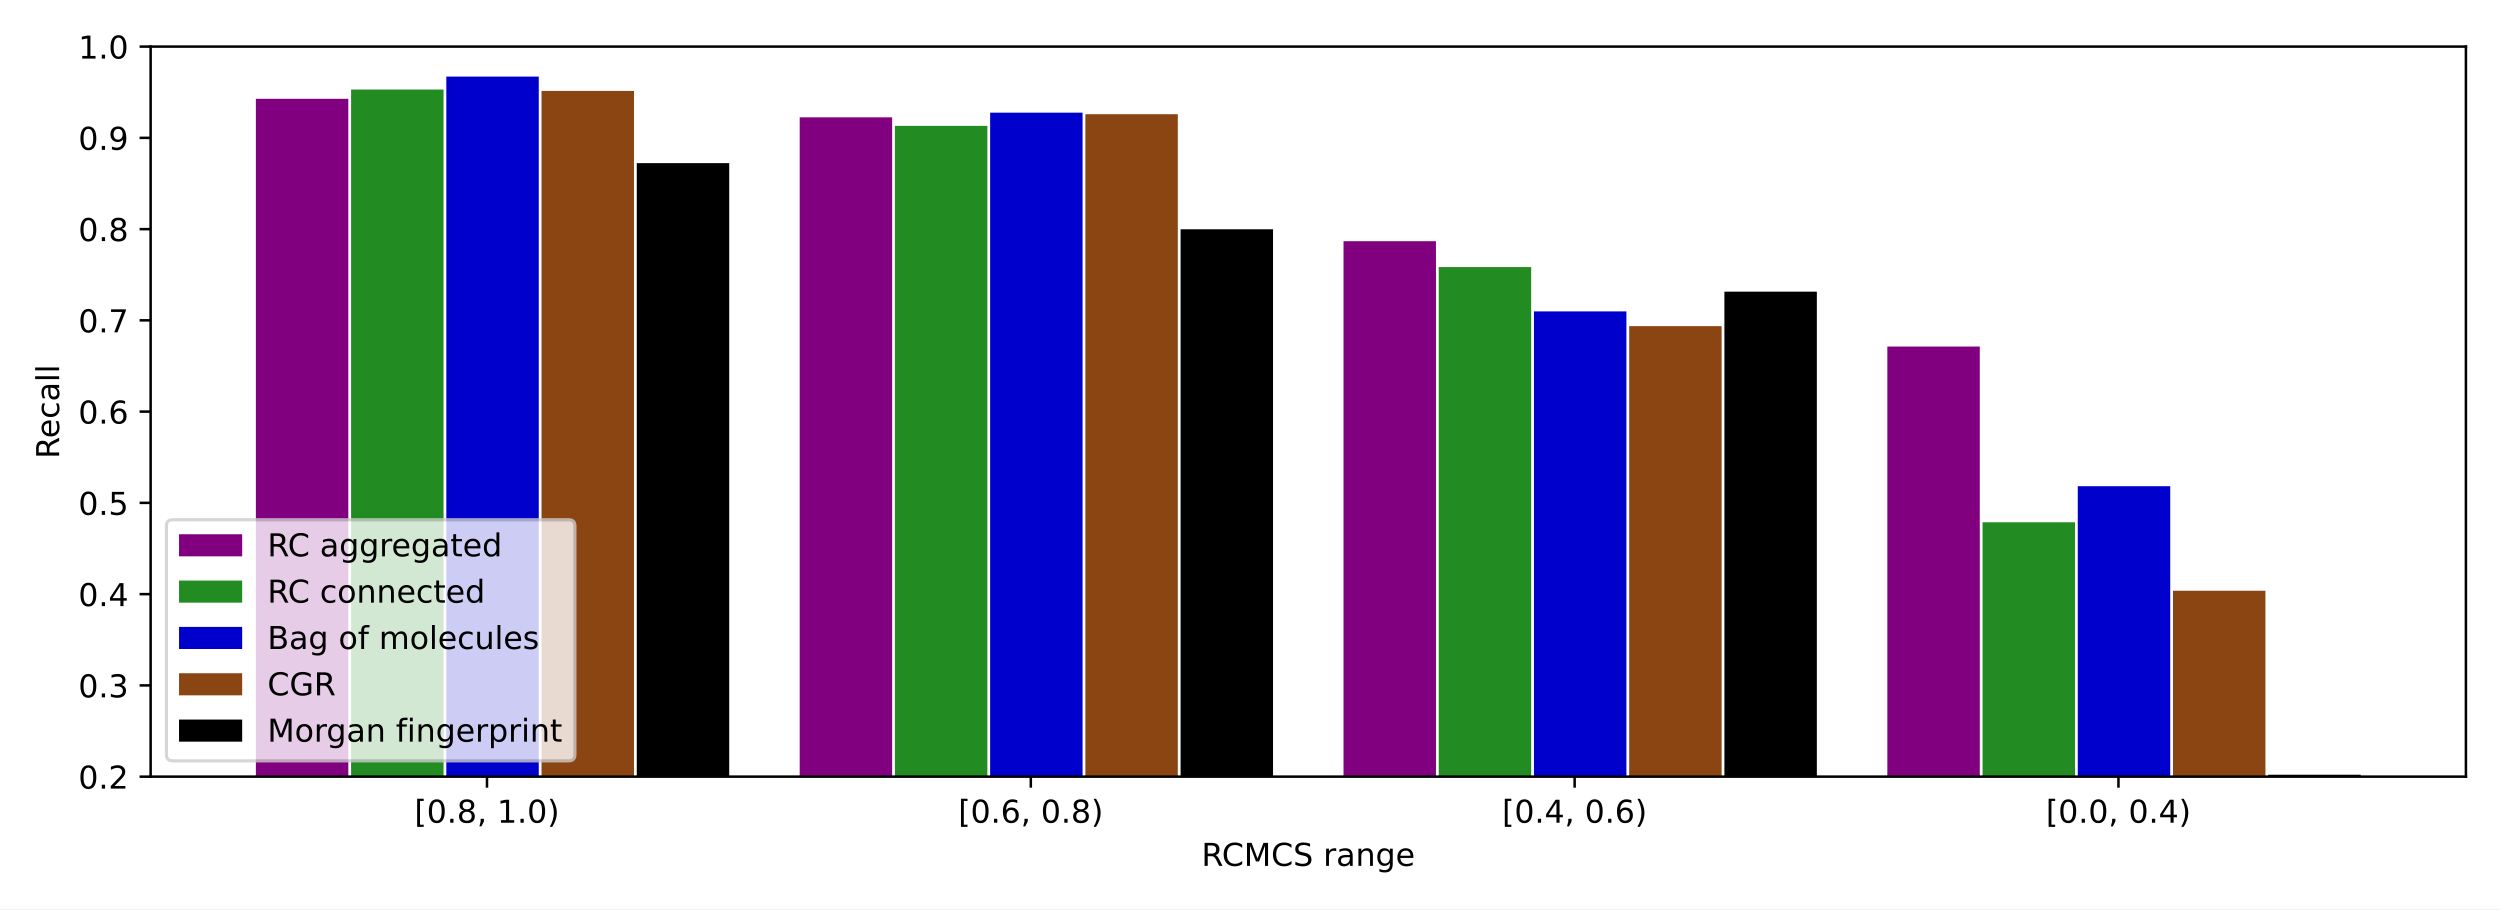
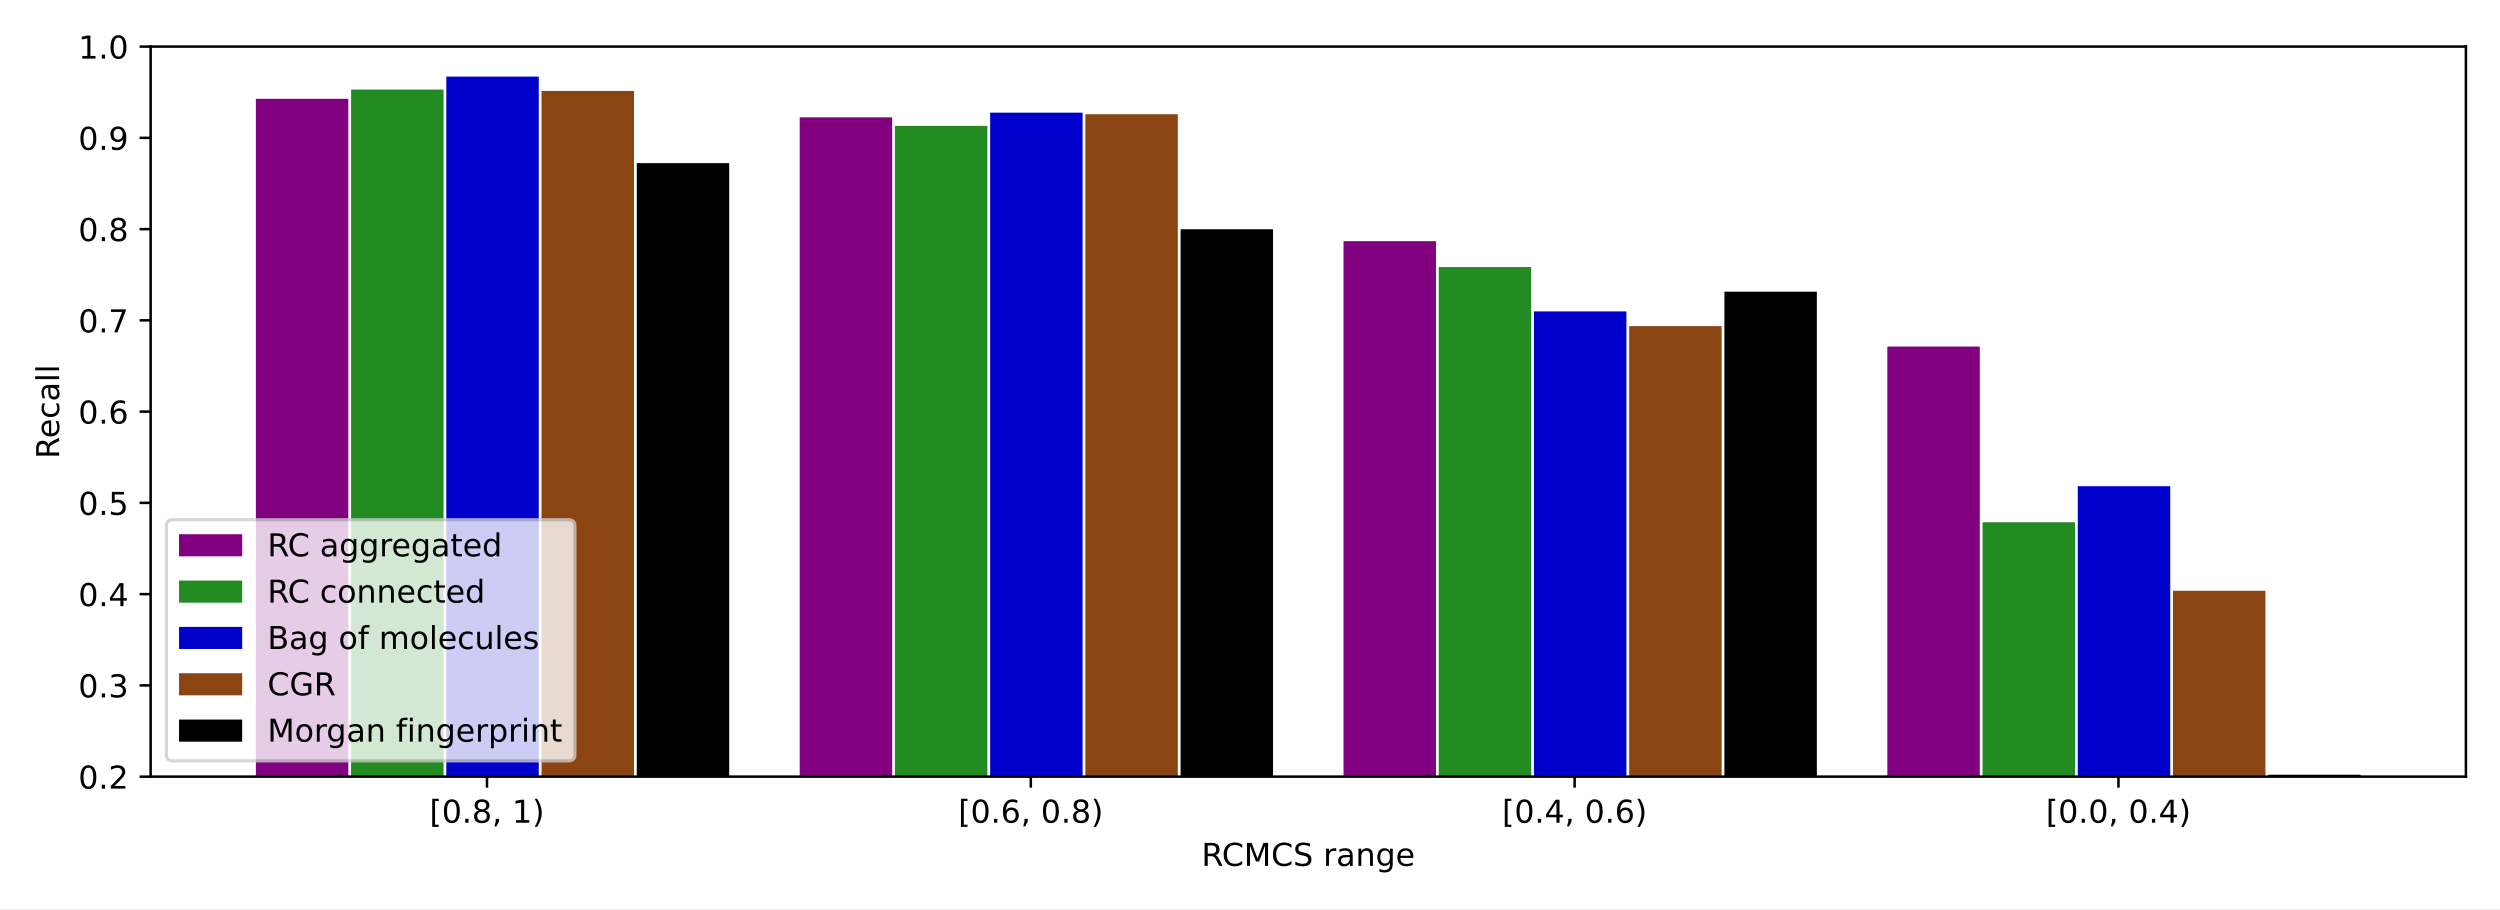
<svg xmlns="http://www.w3.org/2000/svg" xmlns:xlink="http://www.w3.org/1999/xlink" width="792pt" height="288pt" viewBox="0 0 792 288" version="1.1">
  <defs>
    <style type="text/css">*{stroke-linejoin: round; stroke-linecap: butt}</style>
  </defs>
  <g id="figure_1">
    <g id="patch_1">
      <path d="M 0 288  L 792 288  L 792 0  L 0 0  z " style="fill: #ffffff" />
    </g>
    <g id="axes_1">
      <g id="patch_2">
        <path d="M 47.72 246.04  L 781.2 246.04  L 781.2 14.76  L 47.72 14.76  z " style="fill: #ffffff" />
      </g>
      <g id="patch_3">
-         <path d="M 141.393 303.86  L 170.681 303.86  L 170.681 24.276  L 141.393 24.276  z " clip-path="url(#p9dd2887b37)" style="fill: #0000cd" />
+         <path d="M 141.393 303.86  L 170.681 303.86  L 170.681 24.276  L 141.393 24.276  z " clip-path="url(#p3ac514234b)" style="fill: #0000cd" />
      </g>
      <g id="patch_4">
-         <path d="M 81.06 303.86  L 110.348 303.86  L 110.348 31.299  L 81.06 31.299  z " clip-path="url(#p9dd2887b37)" style="fill: #800080" />
+         <path d="M 81.06 303.86  L 110.348 303.86  L 110.348 31.299  L 81.06 31.299  z " clip-path="url(#p3ac514234b)" style="fill: #800080" />
      </g>
      <g id="patch_5">
-         <path d="M 111.227 303.86  L 140.514 303.86  L 140.514 28.354  L 111.227 28.354  z " clip-path="url(#p9dd2887b37)" style="fill: #228b22" />
+         <path d="M 111.227 303.86  L 140.514 303.86  L 140.514 28.354  L 111.227 28.354  z " clip-path="url(#p3ac514234b)" style="fill: #228b22" />
      </g>
      <g id="patch_6">
-         <path d="M 201.726 303.86  L 231.014 303.86  L 231.014 51.69  L 201.726 51.69  z " clip-path="url(#p9dd2887b37)" />
+         <path d="M 201.726 303.86  L 231.014 303.86  L 231.014 51.69  L 201.726 51.69  z " clip-path="url(#p3ac514234b)" />
      </g>
      <g id="patch_7">
-         <path d="M 171.56 303.86  L 200.848 303.86  L 200.848 28.807  L 171.56 28.807  z " clip-path="url(#p9dd2887b37)" style="fill: #8b4513" />
+         <path d="M 171.56 303.86  L 200.848 303.86  L 200.848 28.807  L 171.56 28.807  z " clip-path="url(#p3ac514234b)" style="fill: #8b4513" />
      </g>
      <g id="patch_8">
-         <path d="M 313.675 303.86  L 342.963 303.86  L 342.963 35.691  L 313.675 35.691  z " clip-path="url(#p9dd2887b37)" style="fill: #0000cd" />
+         <path d="M 313.675 303.86  L 342.963 303.86  L 342.963 35.691  L 313.675 35.691  z " clip-path="url(#p3ac514234b)" style="fill: #0000cd" />
      </g>
      <g id="patch_9">
-         <path d="M 253.342 303.86  L 282.63 303.86  L 282.63 37.169  L 253.342 37.169  z " clip-path="url(#p9dd2887b37)" style="fill: #800080" />
+         <path d="M 253.342 303.86  L 282.63 303.86  L 282.63 37.169  L 253.342 37.169  z " clip-path="url(#p3ac514234b)" style="fill: #800080" />
      </g>
      <g id="patch_10">
-         <path d="M 283.509 303.86  L 312.796 303.86  L 312.796 39.878  L 283.509 39.878  z " clip-path="url(#p9dd2887b37)" style="fill: #228b22" />
+         <path d="M 283.509 303.86  L 312.796 303.86  L 312.796 39.878  L 283.509 39.878  z " clip-path="url(#p3ac514234b)" style="fill: #228b22" />
      </g>
      <g id="patch_11">
-         <path d="M 374.008 303.86  L 403.296 303.86  L 403.296 72.629  L 374.008 72.629  z " clip-path="url(#p9dd2887b37)" />
+         <path d="M 374.008 303.86  L 403.296 303.86  L 403.296 72.629  L 374.008 72.629  z " clip-path="url(#p3ac514234b)" />
      </g>
      <g id="patch_12">
-         <path d="M 343.842 303.86  L 373.13 303.86  L 373.13 36.184  L 343.842 36.184  z " clip-path="url(#p9dd2887b37)" style="fill: #8b4513" />
+         <path d="M 343.842 303.86  L 373.13 303.86  L 373.13 36.184  L 343.842 36.184  z " clip-path="url(#p3ac514234b)" style="fill: #8b4513" />
      </g>
      <g id="patch_13">
-         <path d="M 485.957 303.86  L 515.245 303.86  L 515.245 98.642  L 485.957 98.642  z " clip-path="url(#p9dd2887b37)" style="fill: #0000cd" />
+         <path d="M 485.957 303.86  L 515.245 303.86  L 515.245 98.642  L 485.957 98.642  z " clip-path="url(#p3ac514234b)" style="fill: #0000cd" />
      </g>
      <g id="patch_14">
-         <path d="M 425.624 303.86  L 454.912 303.86  L 454.912 76.403  L 425.624 76.403  z " clip-path="url(#p9dd2887b37)" style="fill: #800080" />
+         <path d="M 425.624 303.86  L 454.912 303.86  L 454.912 76.403  L 425.624 76.403  z " clip-path="url(#p3ac514234b)" style="fill: #800080" />
      </g>
      <g id="patch_15">
-         <path d="M 455.79 303.86  L 485.078 303.86  L 485.078 84.597  L 455.79 84.597  z " clip-path="url(#p9dd2887b37)" style="fill: #228b22" />
+         <path d="M 455.79 303.86  L 485.078 303.86  L 485.078 84.597  L 455.79 84.597  z " clip-path="url(#p3ac514234b)" style="fill: #228b22" />
      </g>
      <g id="patch_16">
-         <path d="M 546.29 303.86  L 575.578 303.86  L 575.578 92.4  L 546.29 92.4  z " clip-path="url(#p9dd2887b37)" />
+         <path d="M 546.29 303.86  L 575.578 303.86  L 575.578 92.4  L 546.29 92.4  z " clip-path="url(#p3ac514234b)" />
      </g>
      <g id="patch_17">
-         <path d="M 516.124 303.86  L 545.411 303.86  L 545.411 103.324  L 516.124 103.324  z " clip-path="url(#p9dd2887b37)" style="fill: #8b4513" />
+         <path d="M 516.124 303.86  L 545.411 303.86  L 545.411 103.324  L 516.124 103.324  z " clip-path="url(#p3ac514234b)" style="fill: #8b4513" />
      </g>
      <g id="patch_18">
-         <path d="M 658.239 303.86  L 687.527 303.86  L 687.527 154.031  L 658.239 154.031  z " clip-path="url(#p9dd2887b37)" style="fill: #0000cd" />
+         <path d="M 658.239 303.86  L 687.527 303.86  L 687.527 154.031  L 658.239 154.031  z " clip-path="url(#p3ac514234b)" style="fill: #0000cd" />
      </g>
      <g id="patch_19">
-         <path d="M 597.906 303.86  L 627.194 303.86  L 627.194 109.777  L 597.906 109.777  z " clip-path="url(#p9dd2887b37)" style="fill: #800080" />
+         <path d="M 597.906 303.86  L 627.194 303.86  L 627.194 109.777  L 597.906 109.777  z " clip-path="url(#p3ac514234b)" style="fill: #800080" />
      </g>
      <g id="patch_20">
-         <path d="M 628.072 303.86  L 657.36 303.86  L 657.36 165.456  L 628.072 165.456  z " clip-path="url(#p9dd2887b37)" style="fill: #228b22" />
+         <path d="M 628.072 303.86  L 657.36 303.86  L 657.36 165.456  L 628.072 165.456  z " clip-path="url(#p3ac514234b)" style="fill: #228b22" />
      </g>
      <g id="patch_21">
-         <path d="M 718.572 303.86  L 747.86 303.86  L 747.86 245.433  L 718.572 245.433  z " clip-path="url(#p9dd2887b37)" />
+         <path d="M 718.572 303.86  L 747.86 303.86  L 747.86 245.433  L 718.572 245.433  z " clip-path="url(#p3ac514234b)" />
      </g>
      <g id="patch_22">
-         <path d="M 688.406 303.86  L 717.693 303.86  L 717.693 187.15  L 688.406 187.15  z " clip-path="url(#p9dd2887b37)" style="fill: #8b4513" />
+         <path d="M 688.406 303.86  L 717.693 303.86  L 717.693 187.15  L 688.406 187.15  z " clip-path="url(#p3ac514234b)" style="fill: #8b4513" />
      </g>
      <g id="patch_23">
-         <path d="M 100.011 303.86  L 237.837 303.86  L 237.837 303.86  L 100.011 303.86  z " clip-path="url(#p9dd2887b37)" style="fill: #800080" />
+         <path d="M 100.011 303.86  L 237.837 303.86  L 237.837 303.86  L 100.011 303.86  z " clip-path="url(#p3ac514234b)" style="fill: #800080" />
      </g>
      <g id="patch_24">
-         <path d="M 100.011 303.86  L 237.837 303.86  L 237.837 303.86  L 100.011 303.86  z " clip-path="url(#p9dd2887b37)" style="fill: #228b22" />
+         <path d="M 100.011 303.86  L 237.837 303.86  L 237.837 303.86  L 100.011 303.86  z " clip-path="url(#p3ac514234b)" style="fill: #228b22" />
      </g>
      <g id="patch_25">
-         <path d="M 100.011 303.86  L 237.837 303.86  L 237.837 303.86  L 100.011 303.86  z " clip-path="url(#p9dd2887b37)" style="fill: #0000cd" />
+         <path d="M 100.011 303.86  L 237.837 303.86  L 237.837 303.86  L 100.011 303.86  z " clip-path="url(#p3ac514234b)" style="fill: #0000cd" />
      </g>
      <g id="patch_26">
-         <path d="M 100.011 303.86  L 237.837 303.86  L 237.837 303.86  L 100.011 303.86  z " clip-path="url(#p9dd2887b37)" style="fill: #8b4513" />
+         <path d="M 100.011 303.86  L 237.837 303.86  L 237.837 303.86  L 100.011 303.86  z " clip-path="url(#p3ac514234b)" style="fill: #8b4513" />
      </g>
      <g id="patch_27">
-         <path d="M 100.011 303.86  L 237.837 303.86  L 237.837 303.86  L 100.011 303.86  z " clip-path="url(#p9dd2887b37)" />
+         <path d="M 100.011 303.86  L 237.837 303.86  L 237.837 303.86  L 100.011 303.86  z " clip-path="url(#p3ac514234b)" />
      </g>
      <g id="matplotlib.axis_1">
        <g id="xtick_1">
          <g id="line2d_1">
            <defs>
-               <path id="ma7cf9530e2" d="M 0 0  L 0 3.5  " style="stroke: #000000; stroke-width: 0.8" />
-             </defs>
-             <g>
-               <use xlink:href="#ma7cf9530e2" x="154.28" y="246.04" style="stroke: #000000; stroke-width: 0.8" />
+               <path id="m6b11ed05e3" d="M 0 0  L 0 3.5  " style="stroke: #000000; stroke-width: 0.8" />
+             </defs>
+             <g>
+               <use xlink:href="#m6b11ed05e3" x="154.28" y="246.04" style="stroke: #000000; stroke-width: 0.8" />
            </g>
          </g>
          <g id="text_1">
-             <g transform="translate(131.297 260.6384) scale(0.1 -0.1)">
+             <g transform="translate(136.0673 260.6384) scale(0.1 -0.1)">
              <defs>
                <path id="DejaVuSans-5b" d="M 550 4863  L 1875 4863  L 1875 4416  L 1125 4416  L 1125 -397  L 1875 -397  L 1875 -844  L 550 -844  L 550 4863  z " transform="scale(0.015625)" />
                <path id="DejaVuSans-30" d="M 2034 4250  Q 1547 4250 1301 3770  Q 1056 3291 1056 2328  Q 1056 1369 1301 889  Q 1547 409 2034 409  Q 2525 409 2770 889  Q 3016 1369 3016 2328  Q 3016 3291 2770 3770  Q 2525 4250 2034 4250  z M 2034 4750  Q 2819 4750 3233 4129  Q 3647 3509 3647 2328  Q 3647 1150 3233 529  Q 2819 -91 2034 -91  Q 1250 -91 836 529  Q 422 1150 422 2328  Q 422 3509 836 4129  Q 1250 4750 2034 4750  z " transform="scale(0.015625)" />
                <path id="DejaVuSans-2e" d="M 684 794  L 1344 794  L 1344 0  L 684 0  L 684 794  z " transform="scale(0.015625)" />
                <path id="DejaVuSans-38" d="M 2034 2216  Q 1584 2216 1326 1975  Q 1069 1734 1069 1313  Q 1069 891 1326 650  Q 1584 409 2034 409  Q 2484 409 2743 651  Q 3003 894 3003 1313  Q 3003 1734 2745 1975  Q 2488 2216 2034 2216  z M 1403 2484  Q 997 2584 770 2862  Q 544 3141 544 3541  Q 544 4100 942 4425  Q 1341 4750 2034 4750  Q 2731 4750 3128 4425  Q 3525 4100 3525 3541  Q 3525 3141 3298 2862  Q 3072 2584 2669 2484  Q 3125 2378 3379 2068  Q 3634 1759 3634 1313  Q 3634 634 3220 271  Q 2806 -91 2034 -91  Q 1263 -91 848 271  Q 434 634 434 1313  Q 434 1759 690 2068  Q 947 2378 1403 2484  z M 1172 3481  Q 1172 3119 1398 2916  Q 1625 2713 2034 2713  Q 2441 2713 2670 2916  Q 2900 3119 2900 3481  Q 2900 3844 2670 4047  Q 2441 4250 2034 4250  Q 1625 4250 1398 4047  Q 1172 3844 1172 3481  z " transform="scale(0.015625)" />
                <path id="DejaVuSans-2c" d="M 750 794  L 1409 794  L 1409 256  L 897 -744  L 494 -744  L 750 256  L 750 794  z " transform="scale(0.015625)" />
                <path id="DejaVuSans-20" transform="scale(0.015625)" />
                <path id="DejaVuSans-31" d="M 794 531  L 1825 531  L 1825 4091  L 703 3866  L 703 4441  L 1819 4666  L 2450 4666  L 2450 531  L 3481 531  L 3481 0  L 794 0  L 794 531  z " transform="scale(0.015625)" />
                <path id="DejaVuSans-29" d="M 513 4856  L 1013 4856  Q 1481 4119 1714 3412  Q 1947 2706 1947 2009  Q 1947 1309 1714 600  Q 1481 -109 1013 -844  L 513 -844  Q 928 -128 1133 580  Q 1338 1288 1338 2009  Q 1338 2731 1133 3434  Q 928 4138 513 4856  z " transform="scale(0.015625)" />
              </defs>
              <use xlink:href="#DejaVuSans-5b" />
              <use xlink:href="#DejaVuSans-30" x="39.014" />
              <use xlink:href="#DejaVuSans-2e" x="102.637" />
              <use xlink:href="#DejaVuSans-38" x="134.424" />
              <use xlink:href="#DejaVuSans-2c" x="198.047" />
              <use xlink:href="#DejaVuSans-20" x="229.834" />
              <use xlink:href="#DejaVuSans-31" x="261.621" />
-               <use xlink:href="#DejaVuSans-2e" x="325.244" />
-               <use xlink:href="#DejaVuSans-30" x="357.031" />
-               <use xlink:href="#DejaVuSans-29" x="420.654" />
+               <use xlink:href="#DejaVuSans-29" x="325.244" />
            </g>
          </g>
        </g>
        <g id="xtick_2">
          <g id="line2d_2">
            <g>
-               <use xlink:href="#ma7cf9530e2" x="326.562" y="246.04" style="stroke: #000000; stroke-width: 0.8" />
+               <use xlink:href="#m6b11ed05e3" x="326.562" y="246.04" style="stroke: #000000; stroke-width: 0.8" />
            </g>
          </g>
          <g id="text_2">
            <g transform="translate(303.5789 260.6384) scale(0.1 -0.1)">
              <defs>
                <path id="DejaVuSans-36" d="M 2113 2584  Q 1688 2584 1439 2293  Q 1191 2003 1191 1497  Q 1191 994 1439 701  Q 1688 409 2113 409  Q 2538 409 2786 701  Q 3034 994 3034 1497  Q 3034 2003 2786 2293  Q 2538 2584 2113 2584  z M 3366 4563  L 3366 3988  Q 3128 4100 2886 4159  Q 2644 4219 2406 4219  Q 1781 4219 1451 3797  Q 1122 3375 1075 2522  Q 1259 2794 1537 2939  Q 1816 3084 2150 3084  Q 2853 3084 3261 2657  Q 3669 2231 3669 1497  Q 3669 778 3244 343  Q 2819 -91 2113 -91  Q 1303 -91 875 529  Q 447 1150 447 2328  Q 447 3434 972 4092  Q 1497 4750 2381 4750  Q 2619 4750 2861 4703  Q 3103 4656 3366 4563  z " transform="scale(0.015625)" />
              </defs>
              <use xlink:href="#DejaVuSans-5b" />
              <use xlink:href="#DejaVuSans-30" x="39.014" />
              <use xlink:href="#DejaVuSans-2e" x="102.637" />
              <use xlink:href="#DejaVuSans-36" x="134.424" />
              <use xlink:href="#DejaVuSans-2c" x="198.047" />
              <use xlink:href="#DejaVuSans-20" x="229.834" />
              <use xlink:href="#DejaVuSans-30" x="261.621" />
              <use xlink:href="#DejaVuSans-2e" x="325.244" />
              <use xlink:href="#DejaVuSans-38" x="357.031" />
              <use xlink:href="#DejaVuSans-29" x="420.654" />
            </g>
          </g>
        </g>
        <g id="xtick_3">
          <g id="line2d_3">
            <g>
-               <use xlink:href="#ma7cf9530e2" x="498.844" y="246.04" style="stroke: #000000; stroke-width: 0.8" />
+               <use xlink:href="#m6b11ed05e3" x="498.844" y="246.04" style="stroke: #000000; stroke-width: 0.8" />
            </g>
          </g>
          <g id="text_3">
            <g transform="translate(475.8609 260.6384) scale(0.1 -0.1)">
              <defs>
                <path id="DejaVuSans-34" d="M 2419 4116  L 825 1625  L 2419 1625  L 2419 4116  z M 2253 4666  L 3047 4666  L 3047 1625  L 3713 1625  L 3713 1100  L 3047 1100  L 3047 0  L 2419 0  L 2419 1100  L 313 1100  L 313 1709  L 2253 4666  z " transform="scale(0.015625)" />
              </defs>
              <use xlink:href="#DejaVuSans-5b" />
              <use xlink:href="#DejaVuSans-30" x="39.014" />
              <use xlink:href="#DejaVuSans-2e" x="102.637" />
              <use xlink:href="#DejaVuSans-34" x="134.424" />
              <use xlink:href="#DejaVuSans-2c" x="198.047" />
              <use xlink:href="#DejaVuSans-20" x="229.834" />
              <use xlink:href="#DejaVuSans-30" x="261.621" />
              <use xlink:href="#DejaVuSans-2e" x="325.244" />
              <use xlink:href="#DejaVuSans-36" x="357.031" />
              <use xlink:href="#DejaVuSans-29" x="420.654" />
            </g>
          </g>
        </g>
        <g id="xtick_4">
          <g id="line2d_4">
            <g>
-               <use xlink:href="#ma7cf9530e2" x="671.126" y="246.04" style="stroke: #000000; stroke-width: 0.8" />
+               <use xlink:href="#m6b11ed05e3" x="671.126" y="246.04" style="stroke: #000000; stroke-width: 0.8" />
            </g>
          </g>
          <g id="text_4">
            <g transform="translate(648.1428 260.6384) scale(0.1 -0.1)">
              <use xlink:href="#DejaVuSans-5b" />
              <use xlink:href="#DejaVuSans-30" x="39.014" />
              <use xlink:href="#DejaVuSans-2e" x="102.637" />
              <use xlink:href="#DejaVuSans-30" x="134.424" />
              <use xlink:href="#DejaVuSans-2c" x="198.047" />
              <use xlink:href="#DejaVuSans-20" x="229.834" />
              <use xlink:href="#DejaVuSans-30" x="261.621" />
              <use xlink:href="#DejaVuSans-2e" x="325.244" />
              <use xlink:href="#DejaVuSans-34" x="357.031" />
              <use xlink:href="#DejaVuSans-29" x="420.654" />
            </g>
          </g>
        </g>
        <g id="text_5">
          <g transform="translate(380.6366 274.3166) scale(0.1 -0.1)">
            <defs>
              <path id="DejaVuSans-52" d="M 2841 2188  Q 3044 2119 3236 1894  Q 3428 1669 3622 1275  L 4263 0  L 3584 0  L 2988 1197  Q 2756 1666 2539 1819  Q 2322 1972 1947 1972  L 1259 1972  L 1259 0  L 628 0  L 628 4666  L 2053 4666  Q 2853 4666 3247 4331  Q 3641 3997 3641 3322  Q 3641 2881 3436 2590  Q 3231 2300 2841 2188  z M 1259 4147  L 1259 2491  L 2053 2491  Q 2509 2491 2742 2702  Q 2975 2913 2975 3322  Q 2975 3731 2742 3939  Q 2509 4147 2053 4147  L 1259 4147  z " transform="scale(0.015625)" />
              <path id="DejaVuSans-43" d="M 4122 4306  L 4122 3641  Q 3803 3938 3442 4084  Q 3081 4231 2675 4231  Q 1875 4231 1450 3742  Q 1025 3253 1025 2328  Q 1025 1406 1450 917  Q 1875 428 2675 428  Q 3081 428 3442 575  Q 3803 722 4122 1019  L 4122 359  Q 3791 134 3420 21  Q 3050 -91 2638 -91  Q 1578 -91 968 557  Q 359 1206 359 2328  Q 359 3453 968 4101  Q 1578 4750 2638 4750  Q 3056 4750 3426 4639  Q 3797 4528 4122 4306  z " transform="scale(0.015625)" />
              <path id="DejaVuSans-4d" d="M 628 4666  L 1569 4666  L 2759 1491  L 3956 4666  L 4897 4666  L 4897 0  L 4281 0  L 4281 4097  L 3078 897  L 2444 897  L 1241 4097  L 1241 0  L 628 0  L 628 4666  z " transform="scale(0.015625)" />
              <path id="DejaVuSans-53" d="M 3425 4513  L 3425 3897  Q 3066 4069 2747 4153  Q 2428 4238 2131 4238  Q 1616 4238 1336 4038  Q 1056 3838 1056 3469  Q 1056 3159 1242 3001  Q 1428 2844 1947 2747  L 2328 2669  Q 3034 2534 3370 2195  Q 3706 1856 3706 1288  Q 3706 609 3251 259  Q 2797 -91 1919 -91  Q 1588 -91 1214 -16  Q 841 59 441 206  L 441 856  Q 825 641 1194 531  Q 1563 422 1919 422  Q 2459 422 2753 634  Q 3047 847 3047 1241  Q 3047 1584 2836 1778  Q 2625 1972 2144 2069  L 1759 2144  Q 1053 2284 737 2584  Q 422 2884 422 3419  Q 422 4038 858 4394  Q 1294 4750 2059 4750  Q 2388 4750 2728 4690  Q 3069 4631 3425 4513  z " transform="scale(0.015625)" />
              <path id="DejaVuSans-72" d="M 2631 2963  Q 2534 3019 2420 3045  Q 2306 3072 2169 3072  Q 1681 3072 1420 2755  Q 1159 2438 1159 1844  L 1159 0  L 581 0  L 581 3500  L 1159 3500  L 1159 2956  Q 1341 3275 1631 3429  Q 1922 3584 2338 3584  Q 2397 3584 2469 3576  Q 2541 3569 2628 3553  L 2631 2963  z " transform="scale(0.015625)" />
              <path id="DejaVuSans-61" d="M 2194 1759  Q 1497 1759 1228 1600  Q 959 1441 959 1056  Q 959 750 1161 570  Q 1363 391 1709 391  Q 2188 391 2477 730  Q 2766 1069 2766 1631  L 2766 1759  L 2194 1759  z M 3341 1997  L 3341 0  L 2766 0  L 2766 531  Q 2569 213 2275 61  Q 1981 -91 1556 -91  Q 1019 -91 701 211  Q 384 513 384 1019  Q 384 1609 779 1909  Q 1175 2209 1959 2209  L 2766 2209  L 2766 2266  Q 2766 2663 2505 2880  Q 2244 3097 1772 3097  Q 1472 3097 1187 3025  Q 903 2953 641 2809  L 641 3341  Q 956 3463 1253 3523  Q 1550 3584 1831 3584  Q 2591 3584 2966 3190  Q 3341 2797 3341 1997  z " transform="scale(0.015625)" />
              <path id="DejaVuSans-6e" d="M 3513 2113  L 3513 0  L 2938 0  L 2938 2094  Q 2938 2591 2744 2837  Q 2550 3084 2163 3084  Q 1697 3084 1428 2787  Q 1159 2491 1159 1978  L 1159 0  L 581 0  L 581 3500  L 1159 3500  L 1159 2956  Q 1366 3272 1645 3428  Q 1925 3584 2291 3584  Q 2894 3584 3203 3211  Q 3513 2838 3513 2113  z " transform="scale(0.015625)" />
              <path id="DejaVuSans-67" d="M 2906 1791  Q 2906 2416 2648 2759  Q 2391 3103 1925 3103  Q 1463 3103 1205 2759  Q 947 2416 947 1791  Q 947 1169 1205 825  Q 1463 481 1925 481  Q 2391 481 2648 825  Q 2906 1169 2906 1791  z M 3481 434  Q 3481 -459 3084 -895  Q 2688 -1331 1869 -1331  Q 1566 -1331 1297 -1286  Q 1028 -1241 775 -1147  L 775 -588  Q 1028 -725 1275 -790  Q 1522 -856 1778 -856  Q 2344 -856 2625 -561  Q 2906 -266 2906 331  L 2906 616  Q 2728 306 2450 153  Q 2172 0 1784 0  Q 1141 0 747 490  Q 353 981 353 1791  Q 353 2603 747 3093  Q 1141 3584 1784 3584  Q 2172 3584 2450 3431  Q 2728 3278 2906 2969  L 2906 3500  L 3481 3500  L 3481 434  z " transform="scale(0.015625)" />
              <path id="DejaVuSans-65" d="M 3597 1894  L 3597 1613  L 953 1613  Q 991 1019 1311 708  Q 1631 397 2203 397  Q 2534 397 2845 478  Q 3156 559 3463 722  L 3463 178  Q 3153 47 2828 -22  Q 2503 -91 2169 -91  Q 1331 -91 842 396  Q 353 884 353 1716  Q 353 2575 817 3079  Q 1281 3584 2069 3584  Q 2775 3584 3186 3129  Q 3597 2675 3597 1894  z M 3022 2063  Q 3016 2534 2758 2815  Q 2500 3097 2075 3097  Q 1594 3097 1305 2825  Q 1016 2553 972 2059  L 3022 2063  z " transform="scale(0.015625)" />
            </defs>
            <use xlink:href="#DejaVuSans-52" />
            <use xlink:href="#DejaVuSans-43" x="64.482" />
            <use xlink:href="#DejaVuSans-4d" x="134.307" />
            <use xlink:href="#DejaVuSans-43" x="220.586" />
            <use xlink:href="#DejaVuSans-53" x="290.41" />
            <use xlink:href="#DejaVuSans-20" x="353.887" />
            <use xlink:href="#DejaVuSans-72" x="385.674" />
            <use xlink:href="#DejaVuSans-61" x="426.787" />
            <use xlink:href="#DejaVuSans-6e" x="488.066" />
            <use xlink:href="#DejaVuSans-67" x="551.445" />
            <use xlink:href="#DejaVuSans-65" x="614.922" />
          </g>
        </g>
      </g>
      <g id="matplotlib.axis_2">
        <g id="ytick_1">
          <g id="line2d_5">
            <defs>
-               <path id="m2be98bedf9" d="M 0 0  L -3.5 0  " style="stroke: #000000; stroke-width: 0.8" />
-             </defs>
-             <g>
-               <use xlink:href="#m2be98bedf9" x="47.72" y="246.04" style="stroke: #000000; stroke-width: 0.8" />
+               <path id="m6c1d77f7fb" d="M 0 0  L -3.5 0  " style="stroke: #000000; stroke-width: 0.8" />
+             </defs>
+             <g>
+               <use xlink:href="#m6c1d77f7fb" x="47.72" y="246.04" style="stroke: #000000; stroke-width: 0.8" />
            </g>
          </g>
          <g id="text_6">
            <g transform="translate(24.81687 249.8392) scale(0.1 -0.1)">
              <defs>
                <path id="DejaVuSans-32" d="M 1228 531  L 3431 531  L 3431 0  L 469 0  L 469 531  Q 828 903 1448 1529  Q 2069 2156 2228 2338  Q 2531 2678 2651 2914  Q 2772 3150 2772 3378  Q 2772 3750 2511 3984  Q 2250 4219 1831 4219  Q 1534 4219 1204 4116  Q 875 4013 500 3803  L 500 4441  Q 881 4594 1212 4672  Q 1544 4750 1819 4750  Q 2544 4750 2975 4387  Q 3406 4025 3406 3419  Q 3406 3131 3298 2873  Q 3191 2616 2906 2266  Q 2828 2175 2409 1742  Q 1991 1309 1228 531  z " transform="scale(0.015625)" />
              </defs>
              <use xlink:href="#DejaVuSans-30" />
              <use xlink:href="#DejaVuSans-2e" x="63.623" />
              <use xlink:href="#DejaVuSans-32" x="95.41" />
            </g>
          </g>
        </g>
        <g id="ytick_2">
          <g id="line2d_6">
            <g>
-               <use xlink:href="#m2be98bedf9" x="47.72" y="217.13" style="stroke: #000000; stroke-width: 0.8" />
+               <use xlink:href="#m6c1d77f7fb" x="47.72" y="217.13" style="stroke: #000000; stroke-width: 0.8" />
            </g>
          </g>
          <g id="text_7">
            <g transform="translate(24.81687 220.9292) scale(0.1 -0.1)">
              <defs>
                <path id="DejaVuSans-33" d="M 2597 2516  Q 3050 2419 3304 2112  Q 3559 1806 3559 1356  Q 3559 666 3084 287  Q 2609 -91 1734 -91  Q 1441 -91 1130 -33  Q 819 25 488 141  L 488 750  Q 750 597 1062 519  Q 1375 441 1716 441  Q 2309 441 2620 675  Q 2931 909 2931 1356  Q 2931 1769 2642 2001  Q 2353 2234 1838 2234  L 1294 2234  L 1294 2753  L 1863 2753  Q 2328 2753 2575 2939  Q 2822 3125 2822 3475  Q 2822 3834 2567 4026  Q 2313 4219 1838 4219  Q 1578 4219 1281 4162  Q 984 4106 628 3988  L 628 4550  Q 988 4650 1302 4700  Q 1616 4750 1894 4750  Q 2613 4750 3031 4423  Q 3450 4097 3450 3541  Q 3450 3153 3228 2886  Q 3006 2619 2597 2516  z " transform="scale(0.015625)" />
              </defs>
              <use xlink:href="#DejaVuSans-30" />
              <use xlink:href="#DejaVuSans-2e" x="63.623" />
              <use xlink:href="#DejaVuSans-33" x="95.41" />
            </g>
          </g>
        </g>
        <g id="ytick_3">
          <g id="line2d_7">
            <g>
-               <use xlink:href="#m2be98bedf9" x="47.72" y="188.22" style="stroke: #000000; stroke-width: 0.8" />
+               <use xlink:href="#m6c1d77f7fb" x="47.72" y="188.22" style="stroke: #000000; stroke-width: 0.8" />
            </g>
          </g>
          <g id="text_8">
            <g transform="translate(24.81687 192.0192) scale(0.1 -0.1)">
              <use xlink:href="#DejaVuSans-30" />
              <use xlink:href="#DejaVuSans-2e" x="63.623" />
              <use xlink:href="#DejaVuSans-34" x="95.41" />
            </g>
          </g>
        </g>
        <g id="ytick_4">
          <g id="line2d_8">
            <g>
-               <use xlink:href="#m2be98bedf9" x="47.72" y="159.31" style="stroke: #000000; stroke-width: 0.8" />
+               <use xlink:href="#m6c1d77f7fb" x="47.72" y="159.31" style="stroke: #000000; stroke-width: 0.8" />
            </g>
          </g>
          <g id="text_9">
            <g transform="translate(24.81687 163.1092) scale(0.1 -0.1)">
              <defs>
                <path id="DejaVuSans-35" d="M 691 4666  L 3169 4666  L 3169 4134  L 1269 4134  L 1269 2991  Q 1406 3038 1543 3061  Q 1681 3084 1819 3084  Q 2600 3084 3056 2656  Q 3513 2228 3513 1497  Q 3513 744 3044 326  Q 2575 -91 1722 -91  Q 1428 -91 1123 -41  Q 819 9 494 109  L 494 744  Q 775 591 1075 516  Q 1375 441 1709 441  Q 2250 441 2565 725  Q 2881 1009 2881 1497  Q 2881 1984 2565 2268  Q 2250 2553 1709 2553  Q 1456 2553 1204 2497  Q 953 2441 691 2322  L 691 4666  z " transform="scale(0.015625)" />
              </defs>
              <use xlink:href="#DejaVuSans-30" />
              <use xlink:href="#DejaVuSans-2e" x="63.623" />
              <use xlink:href="#DejaVuSans-35" x="95.41" />
            </g>
          </g>
        </g>
        <g id="ytick_5">
          <g id="line2d_9">
            <g>
-               <use xlink:href="#m2be98bedf9" x="47.72" y="130.4" style="stroke: #000000; stroke-width: 0.8" />
+               <use xlink:href="#m6c1d77f7fb" x="47.72" y="130.4" style="stroke: #000000; stroke-width: 0.8" />
            </g>
          </g>
          <g id="text_10">
            <g transform="translate(24.81687 134.1992) scale(0.1 -0.1)">
              <use xlink:href="#DejaVuSans-30" />
              <use xlink:href="#DejaVuSans-2e" x="63.623" />
              <use xlink:href="#DejaVuSans-36" x="95.41" />
            </g>
          </g>
        </g>
        <g id="ytick_6">
          <g id="line2d_10">
            <g>
-               <use xlink:href="#m2be98bedf9" x="47.72" y="101.49" style="stroke: #000000; stroke-width: 0.8" />
+               <use xlink:href="#m6c1d77f7fb" x="47.72" y="101.49" style="stroke: #000000; stroke-width: 0.8" />
            </g>
          </g>
          <g id="text_11">
            <g transform="translate(24.81687 105.2892) scale(0.1 -0.1)">
              <defs>
                <path id="DejaVuSans-37" d="M 525 4666  L 3525 4666  L 3525 4397  L 1831 0  L 1172 0  L 2766 4134  L 525 4134  L 525 4666  z " transform="scale(0.015625)" />
              </defs>
              <use xlink:href="#DejaVuSans-30" />
              <use xlink:href="#DejaVuSans-2e" x="63.623" />
              <use xlink:href="#DejaVuSans-37" x="95.41" />
            </g>
          </g>
        </g>
        <g id="ytick_7">
          <g id="line2d_11">
            <g>
-               <use xlink:href="#m2be98bedf9" x="47.72" y="72.58" style="stroke: #000000; stroke-width: 0.8" />
+               <use xlink:href="#m6c1d77f7fb" x="47.72" y="72.58" style="stroke: #000000; stroke-width: 0.8" />
            </g>
          </g>
          <g id="text_12">
            <g transform="translate(24.81687 76.37922) scale(0.1 -0.1)">
              <use xlink:href="#DejaVuSans-30" />
              <use xlink:href="#DejaVuSans-2e" x="63.623" />
              <use xlink:href="#DejaVuSans-38" x="95.41" />
            </g>
          </g>
        </g>
        <g id="ytick_8">
          <g id="line2d_12">
            <g>
-               <use xlink:href="#m2be98bedf9" x="47.72" y="43.67" style="stroke: #000000; stroke-width: 0.8" />
+               <use xlink:href="#m6c1d77f7fb" x="47.72" y="43.67" style="stroke: #000000; stroke-width: 0.8" />
            </g>
          </g>
          <g id="text_13">
            <g transform="translate(24.81687 47.46922) scale(0.1 -0.1)">
              <defs>
                <path id="DejaVuSans-39" d="M 703 97  L 703 672  Q 941 559 1184 500  Q 1428 441 1663 441  Q 2288 441 2617 861  Q 2947 1281 2994 2138  Q 2813 1869 2534 1725  Q 2256 1581 1919 1581  Q 1219 1581 811 2004  Q 403 2428 403 3163  Q 403 3881 828 4315  Q 1253 4750 1959 4750  Q 2769 4750 3195 4129  Q 3622 3509 3622 2328  Q 3622 1225 3098 567  Q 2575 -91 1691 -91  Q 1453 -91 1209 -44  Q 966 3 703 97  z M 1959 2075  Q 2384 2075 2632 2365  Q 2881 2656 2881 3163  Q 2881 3666 2632 3958  Q 2384 4250 1959 4250  Q 1534 4250 1286 3958  Q 1038 3666 1038 3163  Q 1038 2656 1286 2365  Q 1534 2075 1959 2075  z " transform="scale(0.015625)" />
              </defs>
              <use xlink:href="#DejaVuSans-30" />
              <use xlink:href="#DejaVuSans-2e" x="63.623" />
              <use xlink:href="#DejaVuSans-39" x="95.41" />
            </g>
          </g>
        </g>
        <g id="ytick_9">
          <g id="line2d_13">
            <g>
-               <use xlink:href="#m2be98bedf9" x="47.72" y="14.76" style="stroke: #000000; stroke-width: 0.8" />
+               <use xlink:href="#m6c1d77f7fb" x="47.72" y="14.76" style="stroke: #000000; stroke-width: 0.8" />
            </g>
          </g>
          <g id="text_14">
            <g transform="translate(24.81687 18.55922) scale(0.1 -0.1)">
              <use xlink:href="#DejaVuSans-31" />
              <use xlink:href="#DejaVuSans-2e" x="63.623" />
              <use xlink:href="#DejaVuSans-30" x="95.41" />
            </g>
          </g>
        </g>
        <g id="text_15">
          <g transform="translate(18.73719 145.3172) rotate(-90) scale(0.1 -0.1)">
            <defs>
              <path id="DejaVuSans-63" d="M 3122 3366  L 3122 2828  Q 2878 2963 2633 3030  Q 2388 3097 2138 3097  Q 1578 3097 1268 2742  Q 959 2388 959 1747  Q 959 1106 1268 751  Q 1578 397 2138 397  Q 2388 397 2633 464  Q 2878 531 3122 666  L 3122 134  Q 2881 22 2623 -34  Q 2366 -91 2075 -91  Q 1284 -91 818 406  Q 353 903 353 1747  Q 353 2603 823 3093  Q 1294 3584 2113 3584  Q 2378 3584 2631 3529  Q 2884 3475 3122 3366  z " transform="scale(0.015625)" />
              <path id="DejaVuSans-6c" d="M 603 4863  L 1178 4863  L 1178 0  L 603 0  L 603 4863  z " transform="scale(0.015625)" />
            </defs>
            <use xlink:href="#DejaVuSans-52" />
            <use xlink:href="#DejaVuSans-65" x="64.982" />
            <use xlink:href="#DejaVuSans-63" x="126.506" />
            <use xlink:href="#DejaVuSans-61" x="181.486" />
            <use xlink:href="#DejaVuSans-6c" x="242.766" />
            <use xlink:href="#DejaVuSans-6c" x="270.549" />
          </g>
        </g>
      </g>
      <g id="patch_28">
        <path d="M 47.72 246.04  L 47.72 14.76  " style="fill: none; stroke: #000000; stroke-width: 0.8; stroke-linejoin: miter; stroke-linecap: square" />
      </g>
      <g id="patch_29">
        <path d="M 781.2 246.04  L 781.2 14.76  " style="fill: none; stroke: #000000; stroke-width: 0.8; stroke-linejoin: miter; stroke-linecap: square" />
      </g>
      <g id="patch_30">
        <path d="M 47.72 246.04  L 781.2 246.04  " style="fill: none; stroke: #000000; stroke-width: 0.8; stroke-linejoin: miter; stroke-linecap: square" />
      </g>
      <g id="patch_31">
        <path d="M 47.72 14.76  L 781.2 14.76  " style="fill: none; stroke: #000000; stroke-width: 0.8; stroke-linejoin: miter; stroke-linecap: square" />
      </g>
      <g id="legend_1">
        <g id="patch_32">
          <path d="M 54.72 241.04  L 180.139 241.04  Q 182.139 241.04 182.139 239.04  L 182.139 166.649  Q 182.139 164.649 180.139 164.649  L 54.72 164.649  Q 52.72 164.649 52.72 166.649  L 52.72 239.04  Q 52.72 241.04 54.72 241.04  z " style="fill: #ffffff; opacity: 0.8; stroke: #cccccc; stroke-linejoin: miter" />
        </g>
        <g id="patch_33">
          <path d="M 56.72 176.248  L 76.72 176.248  L 76.72 169.248  L 56.72 169.248  z " style="fill: #800080" />
        </g>
        <g id="text_16">
          <g transform="translate(84.72 176.2478) scale(0.1 -0.1)">
            <defs>
              <path id="DejaVuSans-74" d="M 1172 4494  L 1172 3500  L 2356 3500  L 2356 3053  L 1172 3053  L 1172 1153  Q 1172 725 1289 603  Q 1406 481 1766 481  L 2356 481  L 2356 0  L 1766 0  Q 1100 0 847 248  Q 594 497 594 1153  L 594 3053  L 172 3053  L 172 3500  L 594 3500  L 594 4494  L 1172 4494  z " transform="scale(0.015625)" />
              <path id="DejaVuSans-64" d="M 2906 2969  L 2906 4863  L 3481 4863  L 3481 0  L 2906 0  L 2906 525  Q 2725 213 2448 61  Q 2172 -91 1784 -91  Q 1150 -91 751 415  Q 353 922 353 1747  Q 353 2572 751 3078  Q 1150 3584 1784 3584  Q 2172 3584 2448 3432  Q 2725 3281 2906 2969  z M 947 1747  Q 947 1113 1208 752  Q 1469 391 1925 391  Q 2381 391 2643 752  Q 2906 1113 2906 1747  Q 2906 2381 2643 2742  Q 2381 3103 1925 3103  Q 1469 3103 1208 2742  Q 947 2381 947 1747  z " transform="scale(0.015625)" />
            </defs>
            <use xlink:href="#DejaVuSans-52" />
            <use xlink:href="#DejaVuSans-43" x="64.482" />
            <use xlink:href="#DejaVuSans-20" x="134.307" />
            <use xlink:href="#DejaVuSans-61" x="166.094" />
            <use xlink:href="#DejaVuSans-67" x="227.373" />
            <use xlink:href="#DejaVuSans-67" x="290.85" />
            <use xlink:href="#DejaVuSans-72" x="354.326" />
            <use xlink:href="#DejaVuSans-65" x="393.189" />
            <use xlink:href="#DejaVuSans-67" x="454.713" />
            <use xlink:href="#DejaVuSans-61" x="518.189" />
            <use xlink:href="#DejaVuSans-74" x="579.469" />
            <use xlink:href="#DejaVuSans-65" x="618.678" />
            <use xlink:href="#DejaVuSans-64" x="680.201" />
          </g>
        </g>
        <g id="patch_34">
          <path d="M 56.72 190.926  L 76.72 190.926  L 76.72 183.926  L 56.72 183.926  z " style="fill: #228b22" />
        </g>
        <g id="text_17">
          <g transform="translate(84.72 190.9259) scale(0.1 -0.1)">
            <defs>
              <path id="DejaVuSans-6f" d="M 1959 3097  Q 1497 3097 1228 2736  Q 959 2375 959 1747  Q 959 1119 1226 758  Q 1494 397 1959 397  Q 2419 397 2687 759  Q 2956 1122 2956 1747  Q 2956 2369 2687 2733  Q 2419 3097 1959 3097  z M 1959 3584  Q 2709 3584 3137 3096  Q 3566 2609 3566 1747  Q 3566 888 3137 398  Q 2709 -91 1959 -91  Q 1206 -91 779 398  Q 353 888 353 1747  Q 353 2609 779 3096  Q 1206 3584 1959 3584  z " transform="scale(0.015625)" />
            </defs>
            <use xlink:href="#DejaVuSans-52" />
            <use xlink:href="#DejaVuSans-43" x="64.482" />
            <use xlink:href="#DejaVuSans-20" x="134.307" />
            <use xlink:href="#DejaVuSans-63" x="166.094" />
            <use xlink:href="#DejaVuSans-6f" x="221.074" />
            <use xlink:href="#DejaVuSans-6e" x="282.256" />
            <use xlink:href="#DejaVuSans-6e" x="345.635" />
            <use xlink:href="#DejaVuSans-65" x="409.014" />
            <use xlink:href="#DejaVuSans-63" x="470.537" />
            <use xlink:href="#DejaVuSans-74" x="525.518" />
            <use xlink:href="#DejaVuSans-65" x="564.727" />
            <use xlink:href="#DejaVuSans-64" x="626.25" />
          </g>
        </g>
        <g id="patch_35">
          <path d="M 56.72 205.604  L 76.72 205.604  L 76.72 198.604  L 56.72 198.604  z " style="fill: #0000cd" />
        </g>
        <g id="text_18">
          <g transform="translate(84.72 205.6041) scale(0.1 -0.1)">
            <defs>
              <path id="DejaVuSans-42" d="M 1259 2228  L 1259 519  L 2272 519  Q 2781 519 3026 730  Q 3272 941 3272 1375  Q 3272 1813 3026 2020  Q 2781 2228 2272 2228  L 1259 2228  z M 1259 4147  L 1259 2741  L 2194 2741  Q 2656 2741 2882 2914  Q 3109 3088 3109 3444  Q 3109 3797 2882 3972  Q 2656 4147 2194 4147  L 1259 4147  z M 628 4666  L 2241 4666  Q 2963 4666 3353 4366  Q 3744 4066 3744 3513  Q 3744 3084 3544 2831  Q 3344 2578 2956 2516  Q 3422 2416 3680 2098  Q 3938 1781 3938 1306  Q 3938 681 3513 340  Q 3088 0 2303 0  L 628 0  L 628 4666  z " transform="scale(0.015625)" />
              <path id="DejaVuSans-66" d="M 2375 4863  L 2375 4384  L 1825 4384  Q 1516 4384 1395 4259  Q 1275 4134 1275 3809  L 1275 3500  L 2222 3500  L 2222 3053  L 1275 3053  L 1275 0  L 697 0  L 697 3053  L 147 3053  L 147 3500  L 697 3500  L 697 3744  Q 697 4328 969 4595  Q 1241 4863 1831 4863  L 2375 4863  z " transform="scale(0.015625)" />
              <path id="DejaVuSans-6d" d="M 3328 2828  Q 3544 3216 3844 3400  Q 4144 3584 4550 3584  Q 5097 3584 5394 3201  Q 5691 2819 5691 2113  L 5691 0  L 5113 0  L 5113 2094  Q 5113 2597 4934 2840  Q 4756 3084 4391 3084  Q 3944 3084 3684 2787  Q 3425 2491 3425 1978  L 3425 0  L 2847 0  L 2847 2094  Q 2847 2600 2669 2842  Q 2491 3084 2119 3084  Q 1678 3084 1418 2786  Q 1159 2488 1159 1978  L 1159 0  L 581 0  L 581 3500  L 1159 3500  L 1159 2956  Q 1356 3278 1631 3431  Q 1906 3584 2284 3584  Q 2666 3584 2933 3390  Q 3200 3197 3328 2828  z " transform="scale(0.015625)" />
              <path id="DejaVuSans-75" d="M 544 1381  L 544 3500  L 1119 3500  L 1119 1403  Q 1119 906 1312 657  Q 1506 409 1894 409  Q 2359 409 2629 706  Q 2900 1003 2900 1516  L 2900 3500  L 3475 3500  L 3475 0  L 2900 0  L 2900 538  Q 2691 219 2414 64  Q 2138 -91 1772 -91  Q 1169 -91 856 284  Q 544 659 544 1381  z M 1991 3584  L 1991 3584  z " transform="scale(0.015625)" />
              <path id="DejaVuSans-73" d="M 2834 3397  L 2834 2853  Q 2591 2978 2328 3040  Q 2066 3103 1784 3103  Q 1356 3103 1142 2972  Q 928 2841 928 2578  Q 928 2378 1081 2264  Q 1234 2150 1697 2047  L 1894 2003  Q 2506 1872 2764 1633  Q 3022 1394 3022 966  Q 3022 478 2636 193  Q 2250 -91 1575 -91  Q 1294 -91 989 -36  Q 684 19 347 128  L 347 722  Q 666 556 975 473  Q 1284 391 1588 391  Q 1994 391 2212 530  Q 2431 669 2431 922  Q 2431 1156 2273 1281  Q 2116 1406 1581 1522  L 1381 1569  Q 847 1681 609 1914  Q 372 2147 372 2553  Q 372 3047 722 3315  Q 1072 3584 1716 3584  Q 2034 3584 2315 3537  Q 2597 3491 2834 3397  z " transform="scale(0.015625)" />
            </defs>
            <use xlink:href="#DejaVuSans-42" />
            <use xlink:href="#DejaVuSans-61" x="68.604" />
            <use xlink:href="#DejaVuSans-67" x="129.883" />
            <use xlink:href="#DejaVuSans-20" x="193.359" />
            <use xlink:href="#DejaVuSans-6f" x="225.146" />
            <use xlink:href="#DejaVuSans-66" x="286.328" />
            <use xlink:href="#DejaVuSans-20" x="321.533" />
            <use xlink:href="#DejaVuSans-6d" x="353.32" />
            <use xlink:href="#DejaVuSans-6f" x="450.732" />
            <use xlink:href="#DejaVuSans-6c" x="511.914" />
            <use xlink:href="#DejaVuSans-65" x="539.697" />
            <use xlink:href="#DejaVuSans-63" x="601.221" />
            <use xlink:href="#DejaVuSans-75" x="656.201" />
            <use xlink:href="#DejaVuSans-6c" x="719.58" />
            <use xlink:href="#DejaVuSans-65" x="747.363" />
            <use xlink:href="#DejaVuSans-73" x="808.887" />
          </g>
        </g>
        <g id="patch_36">
          <path d="M 56.72 220.282  L 76.72 220.282  L 76.72 213.282  L 56.72 213.282  z " style="fill: #8b4513" />
        </g>
        <g id="text_19">
          <g transform="translate(84.72 220.2822) scale(0.1 -0.1)">
            <defs>
              <path id="DejaVuSans-47" d="M 3809 666  L 3809 1919  L 2778 1919  L 2778 2438  L 4434 2438  L 4434 434  Q 4069 175 3628 42  Q 3188 -91 2688 -91  Q 1594 -91 976 548  Q 359 1188 359 2328  Q 359 3472 976 4111  Q 1594 4750 2688 4750  Q 3144 4750 3555 4637  Q 3966 4525 4313 4306  L 4313 3634  Q 3963 3931 3569 4081  Q 3175 4231 2741 4231  Q 1884 4231 1454 3753  Q 1025 3275 1025 2328  Q 1025 1384 1454 906  Q 1884 428 2741 428  Q 3075 428 3337 486  Q 3600 544 3809 666  z " transform="scale(0.015625)" />
            </defs>
            <use xlink:href="#DejaVuSans-43" />
            <use xlink:href="#DejaVuSans-47" x="69.824" />
            <use xlink:href="#DejaVuSans-52" x="147.314" />
          </g>
        </g>
        <g id="patch_37">
          <path d="M 56.72 234.96  L 76.72 234.96  L 76.72 227.96  L 56.72 227.96  z " />
        </g>
        <g id="text_20">
          <g transform="translate(84.72 234.9603) scale(0.1 -0.1)">
            <defs>
              <path id="DejaVuSans-69" d="M 603 3500  L 1178 3500  L 1178 0  L 603 0  L 603 3500  z M 603 4863  L 1178 4863  L 1178 4134  L 603 4134  L 603 4863  z " transform="scale(0.015625)" />
              <path id="DejaVuSans-70" d="M 1159 525  L 1159 -1331  L 581 -1331  L 581 3500  L 1159 3500  L 1159 2969  Q 1341 3281 1617 3432  Q 1894 3584 2278 3584  Q 2916 3584 3314 3078  Q 3713 2572 3713 1747  Q 3713 922 3314 415  Q 2916 -91 2278 -91  Q 1894 -91 1617 61  Q 1341 213 1159 525  z M 3116 1747  Q 3116 2381 2855 2742  Q 2594 3103 2138 3103  Q 1681 3103 1420 2742  Q 1159 2381 1159 1747  Q 1159 1113 1420 752  Q 1681 391 2138 391  Q 2594 391 2855 752  Q 3116 1113 3116 1747  z " transform="scale(0.015625)" />
            </defs>
            <use xlink:href="#DejaVuSans-4d" />
            <use xlink:href="#DejaVuSans-6f" x="86.279" />
            <use xlink:href="#DejaVuSans-72" x="147.461" />
            <use xlink:href="#DejaVuSans-67" x="186.824" />
            <use xlink:href="#DejaVuSans-61" x="250.301" />
            <use xlink:href="#DejaVuSans-6e" x="311.58" />
            <use xlink:href="#DejaVuSans-20" x="374.959" />
            <use xlink:href="#DejaVuSans-66" x="406.746" />
            <use xlink:href="#DejaVuSans-69" x="441.951" />
            <use xlink:href="#DejaVuSans-6e" x="469.734" />
            <use xlink:href="#DejaVuSans-67" x="533.113" />
            <use xlink:href="#DejaVuSans-65" x="596.59" />
            <use xlink:href="#DejaVuSans-72" x="658.113" />
            <use xlink:href="#DejaVuSans-70" x="699.227" />
            <use xlink:href="#DejaVuSans-72" x="762.703" />
            <use xlink:href="#DejaVuSans-69" x="803.816" />
            <use xlink:href="#DejaVuSans-6e" x="831.6" />
            <use xlink:href="#DejaVuSans-74" x="894.979" />
          </g>
        </g>
      </g>
    </g>
  </g>
  <defs>
-     <clipPath id="p9dd2887b37">
+     <clipPath id="p3ac514234b">
      <rect x="47.72" y="14.76" width="733.48" height="231.28" />
    </clipPath>
  </defs>
</svg>
